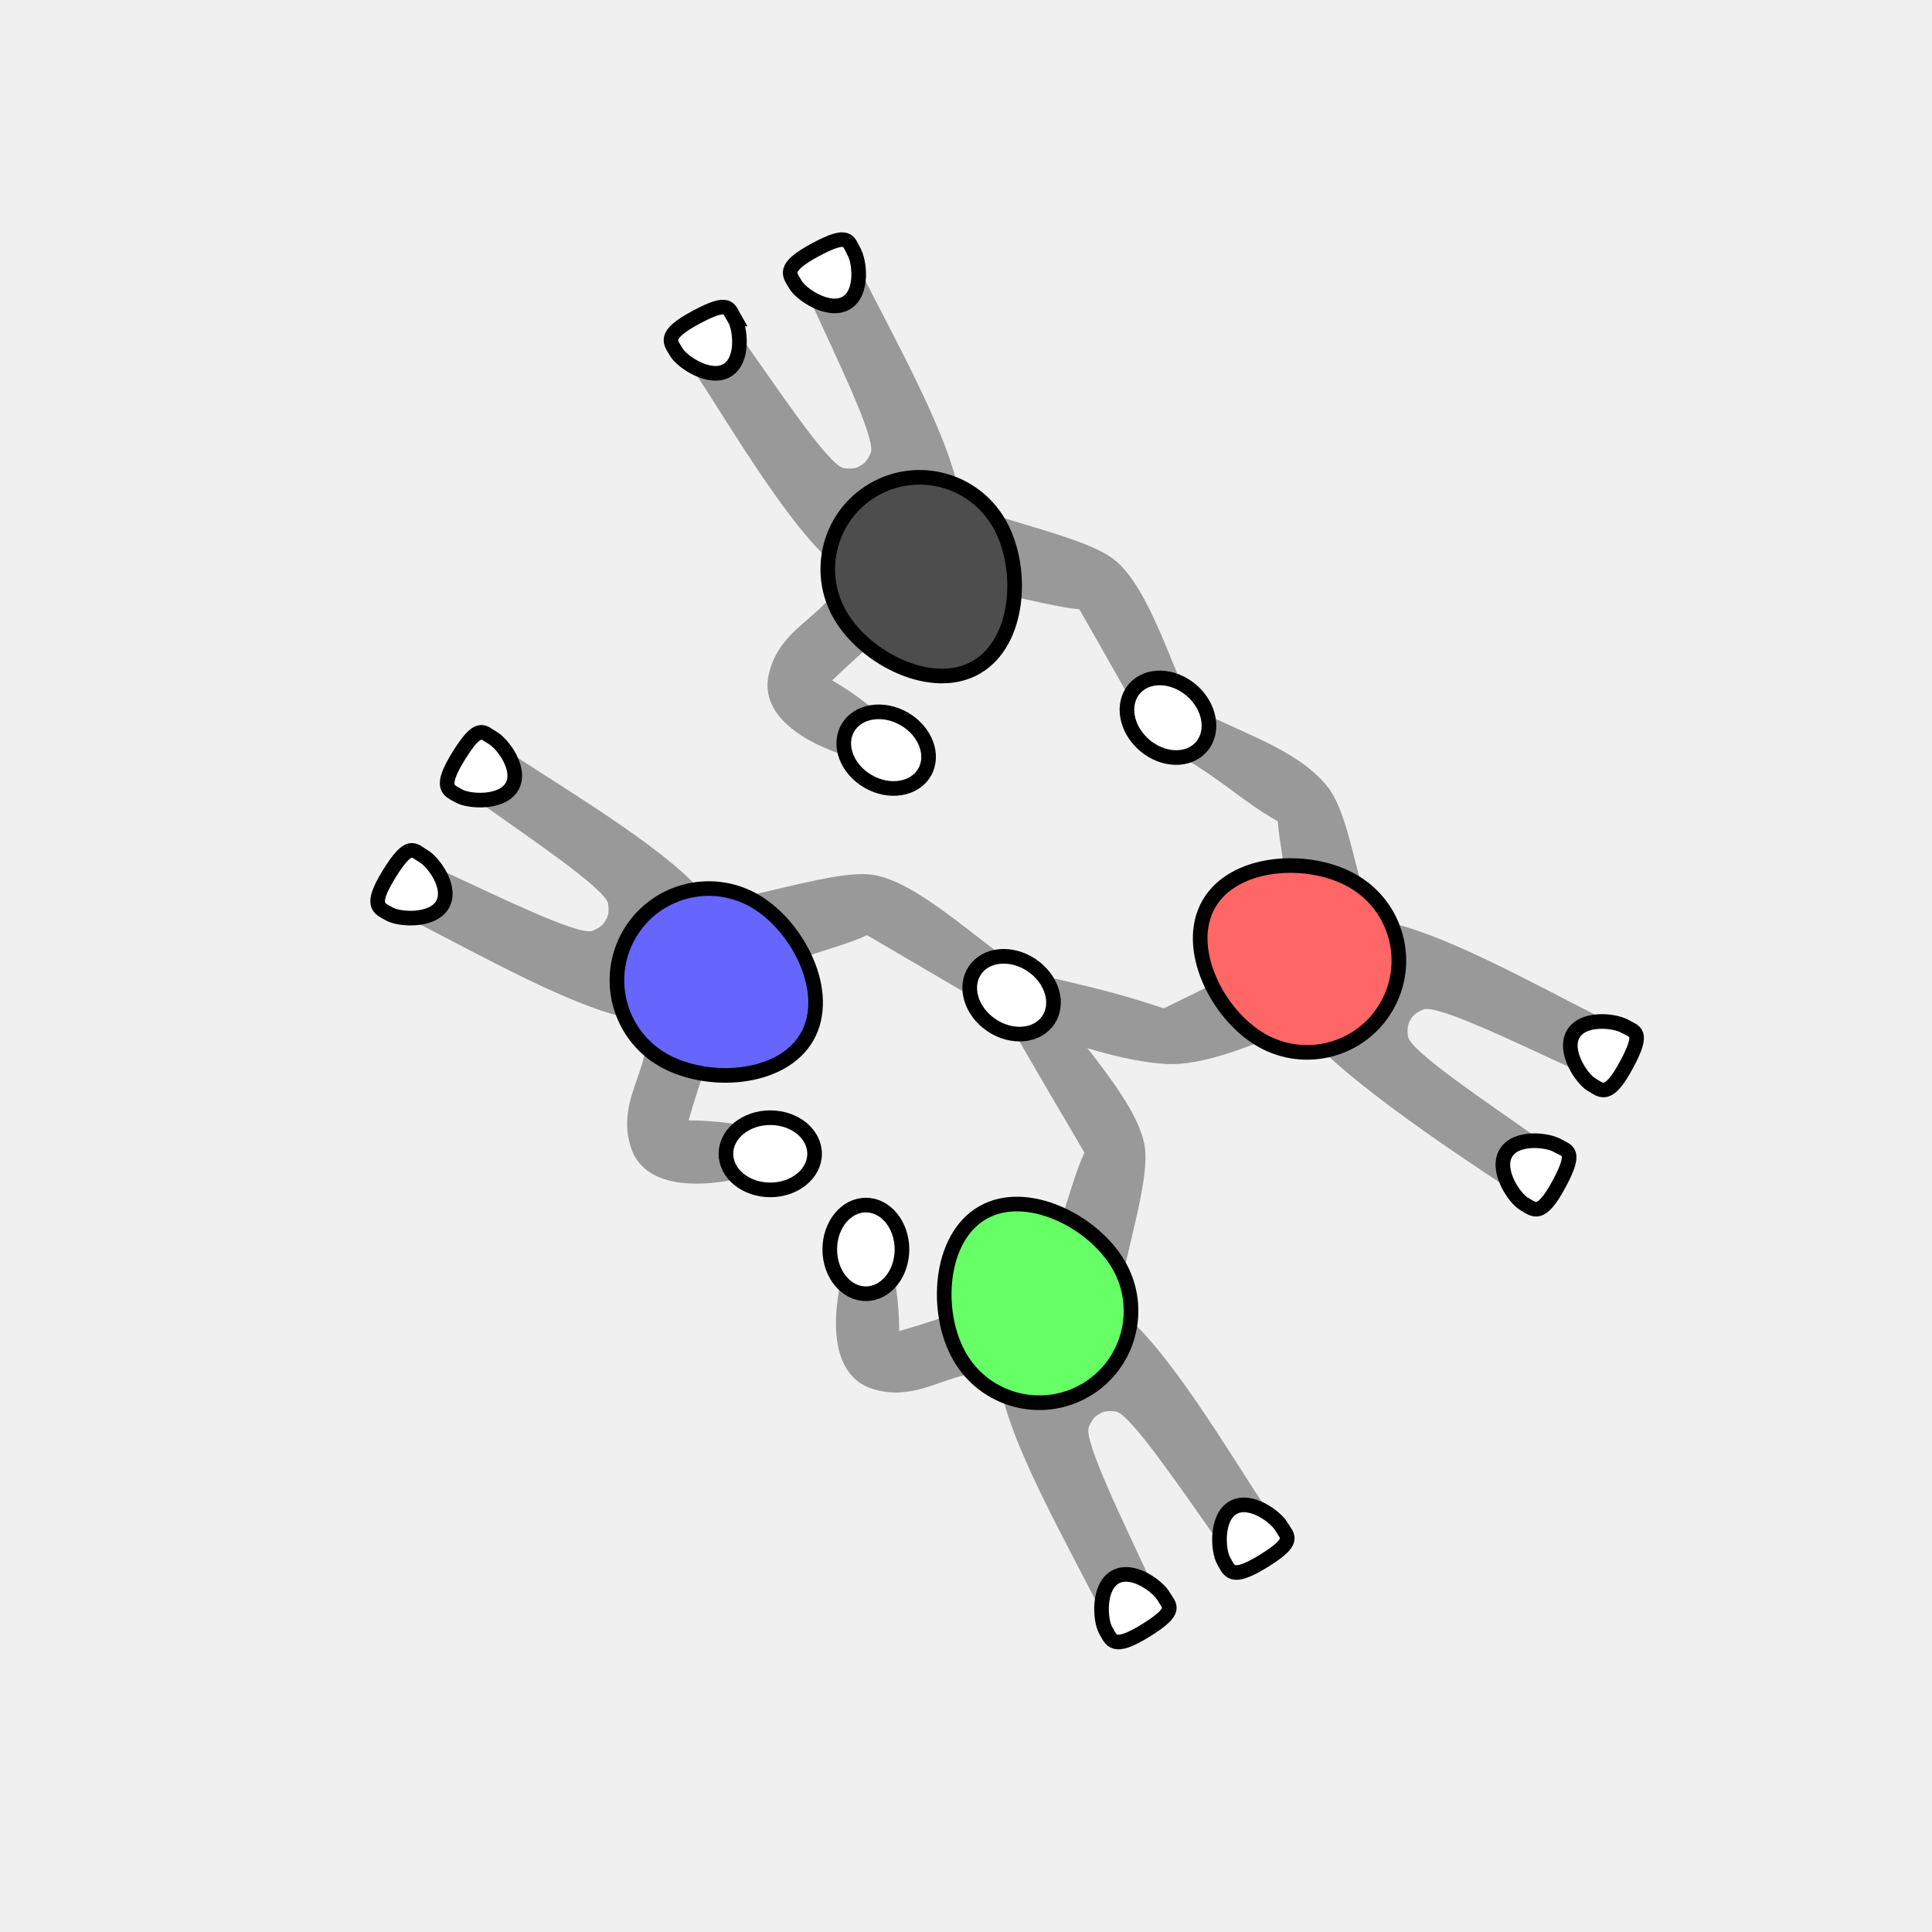
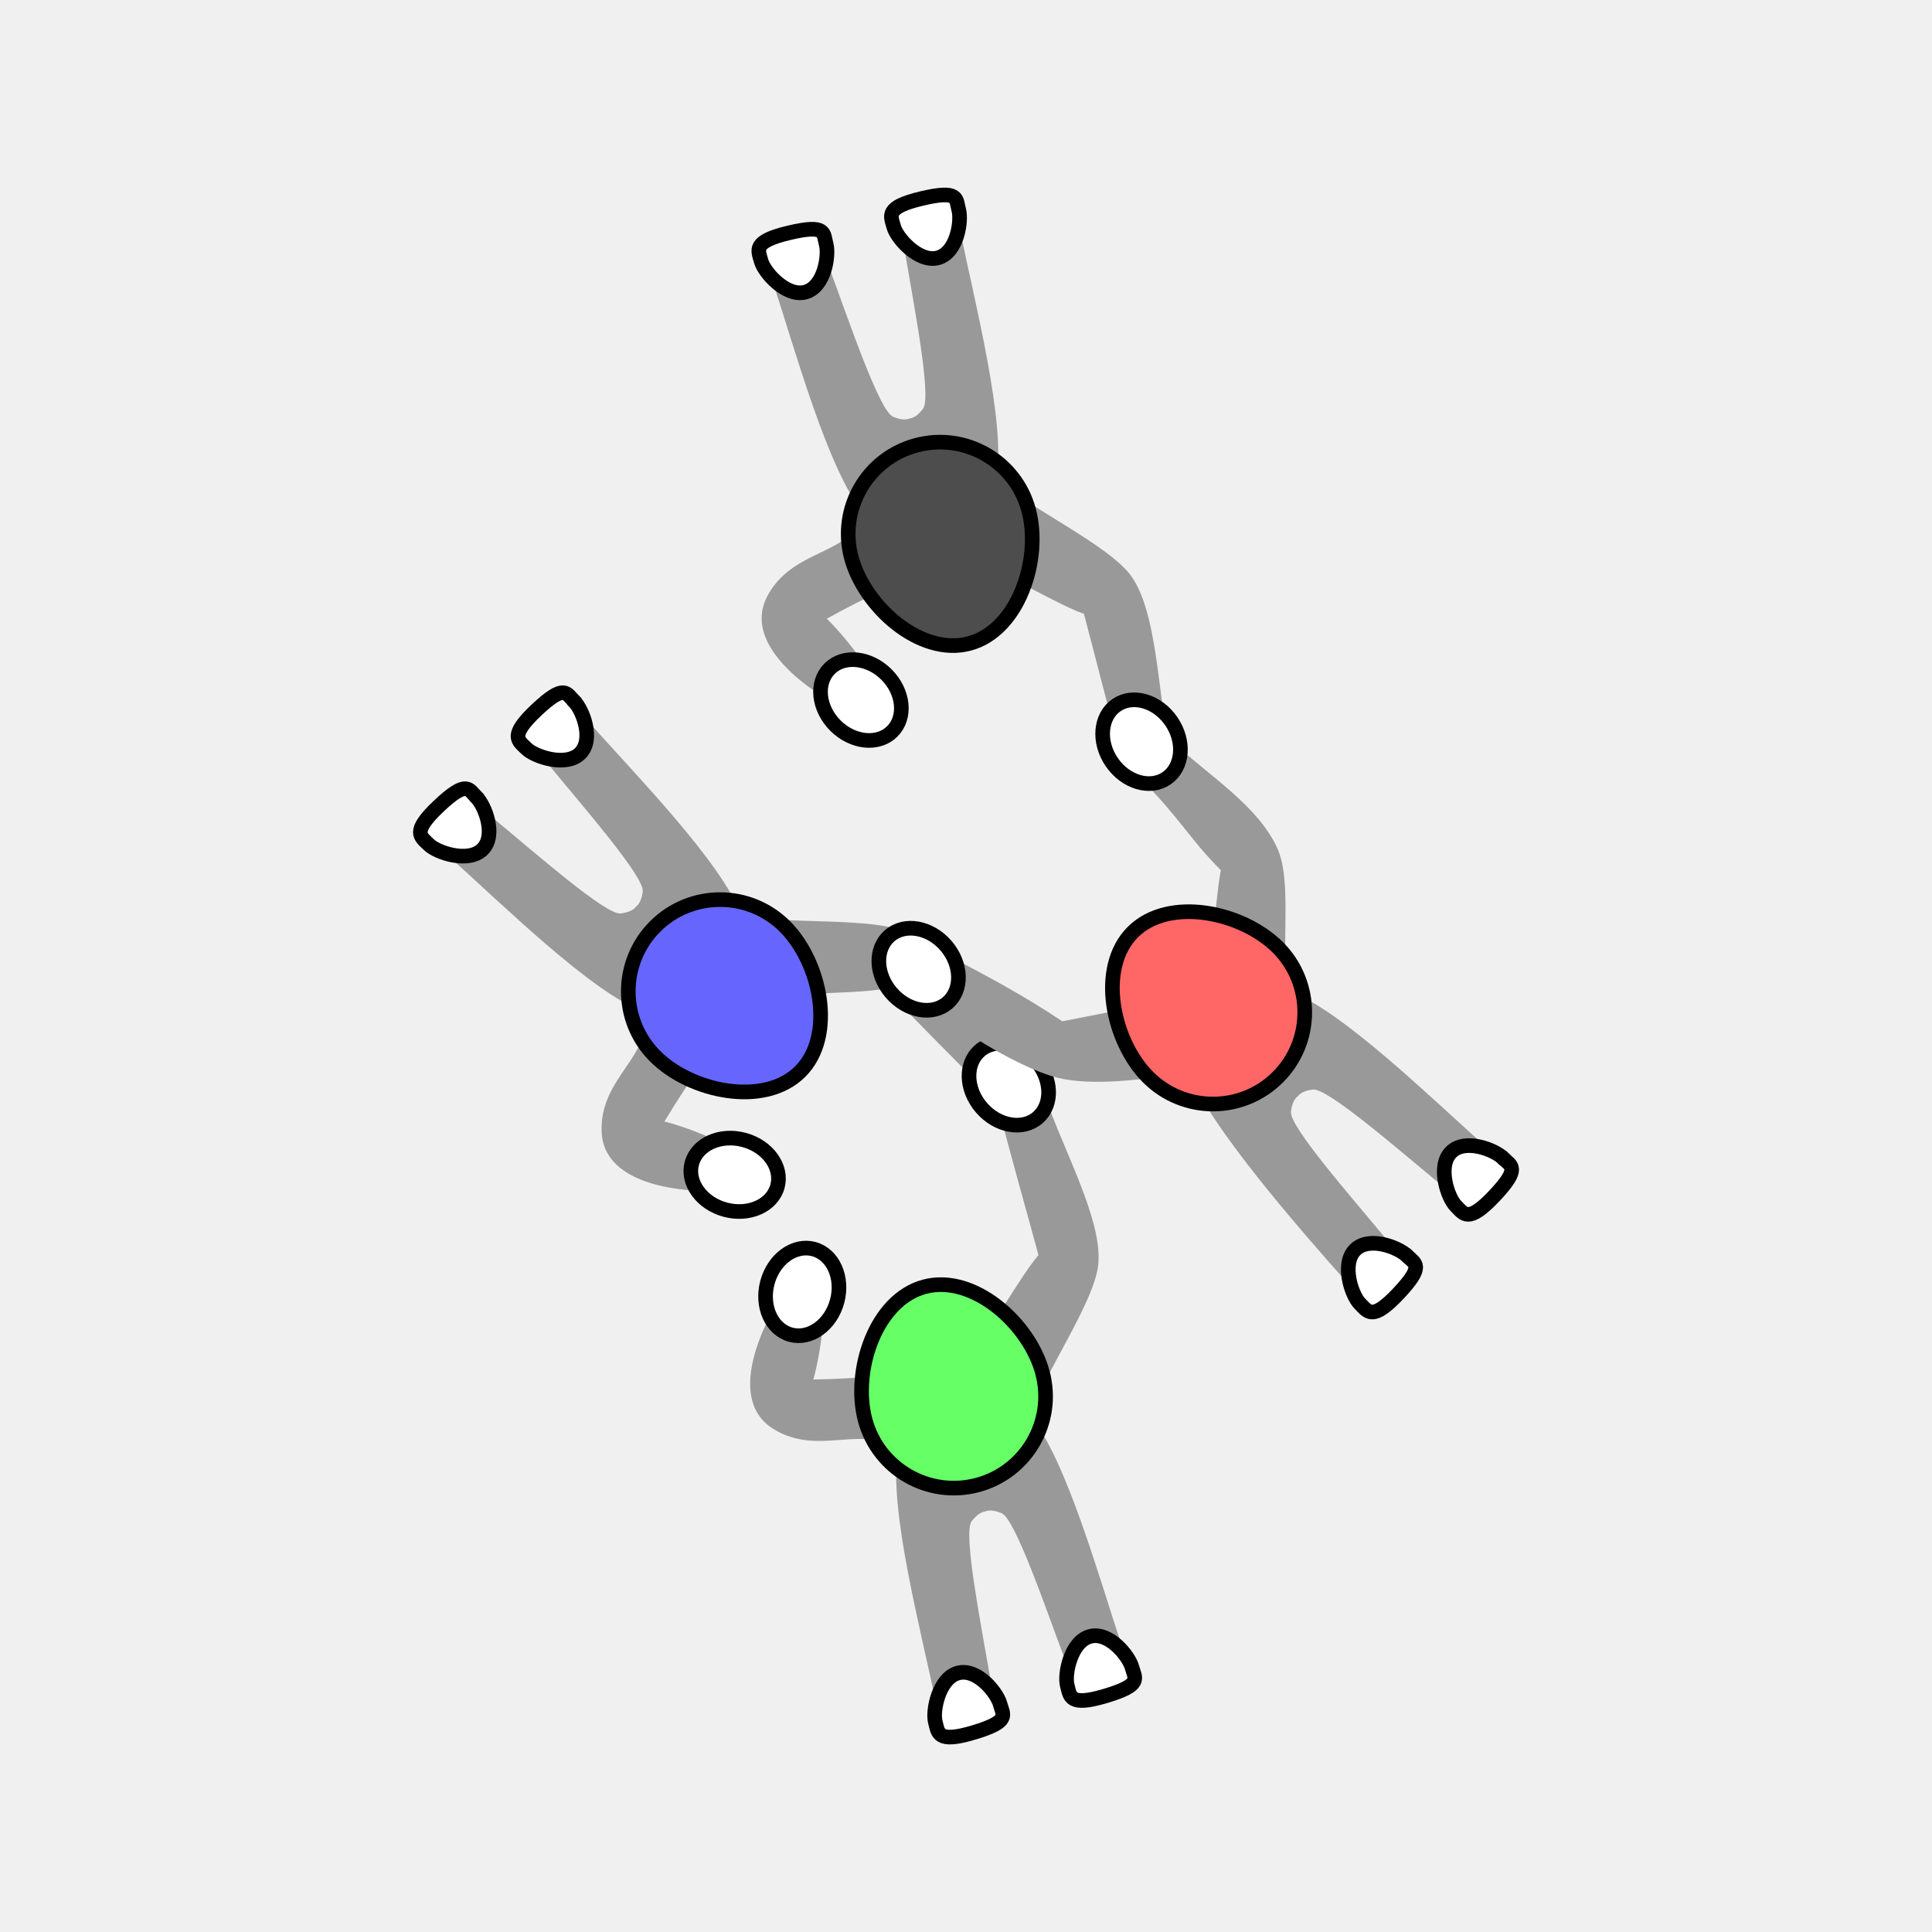
<svg xmlns="http://www.w3.org/2000/svg" width="35mm" height="35mm" viewBox="0 0 35 35" version="1.1" id="svg1" xml:space="preserve">
  <defs id="defs1" />
  <g id="layer1">
-     <path style="fill:#999999;fill-opacity:1;stroke:none;stroke-width:0.265;stroke-dasharray:none;stroke-opacity:1" d="m 7.497,16.105 c -0.135,0.225 -0.188,0.49 -0.027,0.571 1.121,0.563 3.138,1.718 4.137,1.8 0.369,0.719 -0.479,1.356 -0.181,2.302 0.242,0.768 1.271,0.752 2.125,0.538 0.366,-0.092 0.613,-0.776 0.171,-0.877 -0.679,-0.156 -1.248,-0.141 -1.248,-0.141 0.215,-0.762 0.556,-1.664 0.781,-2.3 0.44,-0.511 1.854,-0.767 2.451,-1.057 0.716,0.414 1.371,0.814 2.35,1.367 0.293,-0.346 0.366,-0.364 0.481,-0.724 -0.889,-0.597 -1.903,-1.588 -2.696,-1.731 -0.676,-0.122 -2.182,0.441 -2.99,0.477 -0.567,-0.826 -2.572,-2.005 -3.618,-2.698 -0.299,-0.198 -0.81,0.712 -0.518,0.921 0.841,0.602 2.269,1.557 2.303,1.824 0.019,0.151 -0.005,0.241 -0.048,0.295 -0.025,0.064 -0.093,0.131 -0.234,0.19 -0.248,0.103 -1.785,-0.66 -2.726,-1.091 -0.163,-0.075 -0.379,0.11 -0.514,0.335 z" id="path4-6-1" />
-     <path id="path1-3-1" style="fill:#6666ff;fill-opacity:1;stroke:#000000;stroke-width:0.265" d="m 13.67,16.32 c 0.795,0.459 1.407,1.672 0.948,2.467 -0.459,0.795 -1.815,0.872 -2.61,0.413 -0.795,-0.459 -1.068,-1.476 -0.609,-2.271 0.459,-0.795 1.476,-1.068 2.271,-0.609 z" />
-     <path id="path1-7-1-1-0" style="fill:#ffffff;stroke:#000000;stroke-width:0.265;stroke-dasharray:none" d="m 7.671,15.509 c 0.179,0.104 0.525,0.566 0.345,0.879 -0.181,0.313 -0.783,0.273 -0.963,0.169 -0.179,-0.104 -0.369,-0.132 -0.002,-0.726 0.368,-0.594 0.44,-0.426 0.619,-0.322 z" />
-     <path id="path1-7-1-9-7-3" style="fill:#ffffff;stroke:#000000;stroke-width:0.265;stroke-dasharray:none" d="m 8.93,13.371 c 0.179,0.104 0.525,0.566 0.345,0.879 -0.181,0.313 -0.783,0.273 -0.963,0.169 -0.179,-0.104 -0.369,-0.132 -0.002,-0.726 0.368,-0.594 0.44,-0.426 0.619,-0.322 z" />
-     <ellipse style="fill:#ffffff;fill-opacity:1;stroke:#000000;stroke-width:0.265;stroke-dasharray:none;stroke-opacity:1" id="path1-7-2-9-9-1-3-1" cx="20.902" cy="-13.954" rx="0.654" ry="0.803" transform="rotate(90)" />
-     <path style="fill:#999999;fill-opacity:1;stroke:none;stroke-width:0.265;stroke-dasharray:none;stroke-opacity:1" d="m 20.482,29.091 c -0.225,0.135 -0.49,0.188 -0.571,0.027 -0.563,-1.121 -1.718,-3.138 -1.8,-4.137 -0.719,-0.369 -1.356,0.479 -2.302,0.181 -0.768,-0.242 -0.752,-1.271 -0.538,-2.125 0.092,-0.366 0.776,-0.613 0.877,-0.171 0.156,0.679 0.141,1.248 0.141,1.248 0.762,-0.215 1.664,-0.556 2.3,-0.781 0.511,-0.44 0.767,-1.854 1.057,-2.451 -0.414,-0.716 -0.814,-1.371 -1.367,-2.35 0.346,-0.293 0.364,-0.366 0.724,-0.481 0.597,0.889 1.588,1.903 1.731,2.696 0.122,0.676 -0.441,2.182 -0.477,2.99 0.826,0.567 2.005,2.572 2.698,3.618 0.198,0.299 -0.712,0.81 -0.921,0.518 -0.602,-0.841 -1.557,-2.269 -1.824,-2.303 -0.151,-0.019 -0.241,0.005 -0.295,0.048 -0.064,0.025 -0.131,0.093 -0.19,0.234 -0.103,0.248 0.66,1.785 1.091,2.726 0.075,0.163 -0.11,0.379 -0.335,0.514 z" id="path4-6-1-1" />
-     <path id="path1-3-1-0" style="fill:#66ff66;fill-opacity:1;stroke:#000000;stroke-width:0.265" d="m 20.267,22.918 c -0.459,-0.795 -1.672,-1.407 -2.467,-0.948 -0.795,0.459 -0.872,1.815 -0.413,2.61 0.459,0.795 1.476,1.068 2.271,0.609 0.795,-0.459 1.068,-1.476 0.609,-2.271 z" />
-     <path id="path1-7-1-1-0-6" style="fill:#ffffff;stroke:#000000;stroke-width:0.265;stroke-dasharray:none" d="m 21.079,28.917 c -0.104,-0.179 -0.566,-0.525 -0.879,-0.345 -0.313,0.181 -0.273,0.783 -0.169,0.963 0.104,0.179 0.132,0.369 0.726,0.002 0.594,-0.368 0.426,-0.44 0.322,-0.619 z" />
-     <path id="path1-7-1-9-7-3-3" style="fill:#ffffff;stroke:#000000;stroke-width:0.265;stroke-dasharray:none" d="m 23.216,27.658 c -0.104,-0.179 -0.566,-0.525 -0.879,-0.345 -0.313,0.181 -0.273,0.783 -0.169,0.963 0.104,0.179 0.132,0.369 0.726,0.002 0.594,-0.368 0.426,-0.44 0.322,-0.619 z" />
-     <ellipse style="fill:#ffffff;fill-opacity:1;stroke:#000000;stroke-width:0.265;stroke-dasharray:none;stroke-opacity:1" id="path1-7-2-9-9-1-3-1-2" cx="-15.686" cy="22.634" rx="0.654" ry="0.803" transform="scale(-1,1)" />
-     <path style="fill:#999999;fill-opacity:1;stroke:none;stroke-width:0.265;stroke-dasharray:none;stroke-opacity:1" d="m 27.783,21.201 c -0.128,0.229 -0.33,0.408 -0.481,0.309 -1.048,-0.689 -3.188,-2.12 -3.758,-2.944 -0.763,0.344 -1.637,0.698 -2.276,0.711 -0.805,0.016 -2.566,-0.515 -3.157,-1.035 -0.283,-0.25 0.233,-0.688 0.674,-0.587 0.769,0.175 1.488,0.336 2.297,0.613 0.659,-0.32 1.656,-0.813 2.181,-1.107 0.223,-0.636 -0.067,-1.619 -0.114,-2.281 -0.716,-0.414 -0.89,-0.672 -1.858,-1.243 0.153,-0.426 0.132,-0.499 0.386,-0.778 0.961,0.472 1.826,0.745 2.346,1.36 0.444,0.525 0.514,1.74 0.885,2.458 0.999,0.078 3.023,1.225 4.146,1.785 0.322,0.16 -0.211,1.058 -0.538,0.909 -0.942,-0.428 -2.483,-1.187 -2.731,-1.083 -0.14,0.059 -0.206,0.125 -0.231,0.189 -0.043,0.054 -0.067,0.147 -0.048,0.297 0.035,0.267 1.464,1.216 2.308,1.815 0.146,0.104 0.094,0.383 -0.033,0.612 z" id="path4-6-1-2" />
-     <path id="path1-3-1-7" style="fill:#ff6666;fill-opacity:1;stroke:#000000;stroke-width:0.265" d="m 24.51,15.962 c -0.795,-0.459 -2.151,-0.383 -2.61,0.413 -0.459,0.795 0.153,2.008 0.948,2.467 0.795,0.459 1.812,0.187 2.271,-0.609 0.459,-0.795 0.187,-1.812 -0.609,-2.271 z" />
-     <path id="path1-7-1-1-0-2" style="fill:#ffffff;stroke:#000000;stroke-width:0.265;stroke-dasharray:none" d="m 28.212,20.752 c -0.179,-0.104 -0.753,-0.172 -0.934,0.141 -0.181,0.313 0.155,0.815 0.335,0.918 0.179,0.104 0.299,0.254 0.63,-0.361 0.331,-0.615 0.149,-0.594 -0.03,-0.698 z" />
-     <path id="path1-7-1-9-7-3-2" style="fill:#ffffff;stroke:#000000;stroke-width:0.265;stroke-dasharray:none" d="m 29.434,18.592 c -0.179,-0.104 -0.753,-0.172 -0.934,0.141 -0.181,0.313 0.155,0.815 0.335,0.918 0.179,0.104 0.299,0.254 0.63,-0.361 0.331,-0.615 0.149,-0.594 -0.03,-0.698 z" />
-     <path style="fill:#999999;fill-opacity:1;stroke:none;stroke-width:0.265;stroke-dasharray:none;stroke-opacity:1" d="m 12.86,6.207 c -0.229,0.128 -0.408,0.33 -0.309,0.481 0.689,1.048 1.859,3.057 2.683,3.627 -0.04,0.807 -1.092,0.935 -1.308,1.904 -0.175,0.786 0.725,1.286 1.572,1.528 0.363,0.104 0.918,-0.365 0.587,-0.674 -0.51,-0.475 -1.01,-0.746 -1.01,-0.746 0.568,-0.552 1.314,-1.163 1.826,-1.601 0.636,-0.223 1.989,0.263 2.651,0.31 0.414,0.716 0.78,1.39 1.351,2.359 0.426,-0.153 0.499,-0.132 0.778,-0.386 C 21.21,12.047 20.828,10.681 20.213,10.161 19.688,9.717 18.103,9.451 17.385,9.079 17.308,8.081 16.16,6.057 15.601,4.934 c -0.16,-0.322 -1.058,0.211 -0.909,0.538 0.428,0.942 1.187,2.483 1.083,2.731 -0.059,0.14 -0.125,0.206 -0.189,0.231 -0.054,0.043 -0.147,0.067 -0.297,0.048 C 15.021,8.447 14.072,7.017 13.473,6.174 13.369,6.027 13.09,6.079 12.86,6.207 Z" id="path4-6-1-1-1" />
-     <path id="path1-3-1-0-0" style="fill:#4d4d4d;fill-opacity:1;stroke:#000000;stroke-width:0.265" d="m 18.099,9.479 c 0.459,0.795 0.383,2.151 -0.413,2.61 -0.795,0.459 -2.008,-0.153 -2.467,-0.948 -0.459,-0.795 -0.187,-1.812 0.609,-2.271 0.795,-0.459 1.812,-0.187 2.271,0.609 z" />
-     <path id="path1-7-1-1-0-6-6" style="fill:#ffffff;stroke:#000000;stroke-width:0.265;stroke-dasharray:none" d="m 13.309,5.777 c 0.104,0.179 0.172,0.753 -0.141,0.934 C 12.856,6.892 12.354,6.556 12.25,6.376 12.147,6.197 11.996,6.077 12.612,5.747 c 0.615,-0.331 0.594,-0.149 0.698,0.03 z" />
-     <path id="path1-7-1-9-7-3-3-1" style="fill:#ffffff;stroke:#000000;stroke-width:0.265;stroke-dasharray:none" d="m 15.469,4.556 c 0.104,0.179 0.172,0.753 -0.141,0.934 -0.313,0.181 -0.815,-0.155 -0.918,-0.335 -0.104,-0.179 -0.254,-0.299 0.361,-0.63 0.615,-0.331 0.594,-0.149 0.698,0.03 z" />
-     <ellipse style="fill:#ffffff;fill-opacity:1;stroke:#000000;stroke-width:0.265;stroke-dasharray:none;stroke-opacity:1" id="path1-7-2-9-9-1-3-1-2-5" cx="3.742" cy="-20.698" rx="0.654" ry="0.803" transform="rotate(120)" />
-     <ellipse style="fill:#ffffff;fill-opacity:1;stroke:#000000;stroke-width:0.265;stroke-dasharray:none;stroke-opacity:1" id="path1-7-2-9-9-1-3-9-9" cx="-3.952" cy="-24.518" rx="0.654" ry="0.803" transform="rotate(130.7281)" />
-     <ellipse style="fill:#ffffff;fill-opacity:1;stroke:#000000;stroke-width:0.265;stroke-dasharray:none;stroke-opacity:1" id="path1-7-2-9-9-1-3-9" cx="4.579" cy="25.297" rx="0.654" ry="0.803" transform="matrix(-0.5631211,0.8263744,0.8263744,0.5631211,0,0)" />
+     <path style="fill:#999999;fill-opacity:1;stroke:none;stroke-width:0.265;stroke-dasharray:none;stroke-opacity:1" d="m 8.313,14.979 c -0.188,0.183 -0.308,0.425 -0.174,0.544 0.937,0.834 2.587,2.472 3.53,2.809 0.171,0.79 -0.813,1.186 -0.77,2.177 0.035,0.805 1.033,1.055 1.914,1.07 0.377,0.006 0.793,-0.591 0.393,-0.803 -0.616,-0.327 -1.169,-0.459 -1.169,-0.459 0.405,-0.68 0.968,-1.464 1.349,-2.019 0.557,-0.38 1.99,-0.261 2.641,-0.387 0.585,0.585 1.114,1.141 1.916,1.929 0.372,-0.258 0.448,-0.257 0.652,-0.575 C 17.89,18.459 17.168,17.238 16.439,16.895 15.817,16.603 14.217,16.756 13.427,16.583 c -0.333,-0.945 -1.966,-2.603 -2.797,-3.542 -0.238,-0.269 -0.967,0.478 -0.739,0.755 0.657,0.799 1.789,2.091 1.753,2.357 -0.021,0.151 -0.067,0.231 -0.123,0.272 -0.041,0.056 -0.124,0.103 -0.275,0.123 -0.267,0.036 -1.554,-1.1 -2.351,-1.759 -0.138,-0.115 -0.395,0.008 -0.583,0.191 z" id="path4-6-1" />
+     <path id="path1-3-1" style="fill:#6666ff;fill-opacity:1;stroke:#000000;stroke-width:0.265" d="m 14.22,16.784 c 0.649,0.649 0.926,1.979 0.277,2.628 -0.649,0.649 -1.979,0.372 -2.628,-0.277 -0.649,-0.649 -0.649,-1.702 -10e-7,-2.351 0.649,-0.649 1.702,-0.649 2.351,0 z" />
+     <path id="path1-7-1-1-0" style="fill:#ffffff;stroke:#000000;stroke-width:0.265;stroke-dasharray:none" d="m 8.636,14.448 c 0.147,0.147 0.361,0.683 0.106,0.938 -0.255,0.255 -0.827,0.061 -0.974,-0.086 -0.147,-0.147 -0.323,-0.223 0.186,-0.702 0.509,-0.478 0.535,-0.298 0.682,-0.151 z" />
+     <path id="path1-7-1-9-7-3" style="fill:#ffffff;stroke:#000000;stroke-width:0.265;stroke-dasharray:none" d="m 10.405,12.709 c 0.147,0.147 0.361,0.683 0.106,0.938 -0.255,0.255 -0.827,0.061 -0.974,-0.086 -0.147,-0.147 -0.323,-0.223 0.186,-0.702 0.509,-0.478 0.535,-0.298 0.682,-0.151 z" />
+     <ellipse style="fill:#ffffff;fill-opacity:1;stroke:#000000;stroke-width:0.265;stroke-dasharray:none;stroke-opacity:1" id="path1-7-2-9-9-1-3-1" cx="17.113" cy="-18.364" rx="0.654" ry="0.803" transform="rotate(105)" />
+     <path style="fill:#999999;fill-opacity:1;stroke:none;stroke-width:0.265;stroke-dasharray:none;stroke-opacity:1" d="m 17.495,30.883 c -0.252,0.072 -0.522,0.055 -0.558,-0.121 -0.254,-1.228 -0.848,-3.476 -0.668,-4.462 -0.599,-0.543 -1.434,0.111 -2.271,-0.421 -0.68,-0.432 -0.397,-1.422 0.031,-2.192 0.183,-0.33 0.908,-0.391 0.892,0.062 -0.025,0.697 -0.187,1.242 -0.187,1.242 0.792,-0.011 1.752,-0.106 2.424,-0.159 0.607,-0.293 1.221,-1.593 1.655,-2.094 -0.214,-0.799 -0.431,-1.535 -0.712,-2.623 0.41,-0.193 0.446,-0.26 0.823,-0.277 0.346,1.013 1.042,2.249 0.974,3.052 -0.057,0.685 -0.99,1.994 -1.235,2.764 0.651,0.761 1.271,3.004 1.67,4.193 0.114,0.341 -0.897,0.598 -1.024,0.262 -0.364,-0.969 -0.916,-2.595 -1.165,-2.697 -0.141,-0.057 -0.234,-0.058 -0.297,-0.03 -0.069,0.008 -0.151,0.056 -0.244,0.177 -0.164,0.213 0.176,1.895 0.348,2.915 0.03,0.177 -0.204,0.338 -0.456,0.409 z" id="path4-6-1-1" />
+     <ellipse style="fill:#ffffff;fill-opacity:1;stroke:#000000;stroke-width:0.265;stroke-dasharray:none;stroke-opacity:1" id="path1-7-2-9-9-1-3-9-8" cx="-1.035" cy="26.808" rx="0.654" ry="0.803" transform="matrix(-0.7578147,0.6524699,0.6524699,0.7578147,0,0)" />
+     <path id="path1-3-1-0" style="fill:#66ff66;fill-opacity:1;stroke:#000000;stroke-width:0.265" d="m 18.885,24.865 c -0.238,-0.887 -1.251,-1.792 -2.138,-1.554 -0.887,0.238 -1.312,1.528 -1.074,2.415 0.238,0.887 1.149,1.413 2.036,1.176 0.887,-0.238 1.413,-1.149 1.176,-2.036 z" />
+     <path id="path1-7-1-1-0-6" style="fill:#ffffff;stroke:#000000;stroke-width:0.265;stroke-dasharray:none" d="m 18.117,30.869 c -0.054,-0.2 -0.411,-0.654 -0.76,-0.561 -0.349,0.093 -0.466,0.686 -0.413,0.886 0.054,0.2 0.032,0.391 0.701,0.19 0.669,-0.201 0.525,-0.315 0.472,-0.515 z" />
+     <path id="path1-7-1-9-7-3-3" style="fill:#ffffff;stroke:#000000;stroke-width:0.265;stroke-dasharray:none" d="m 20.507,30.206 c -0.054,-0.2 -0.411,-0.654 -0.76,-0.561 -0.349,0.093 -0.466,0.686 -0.413,0.886 0.054,0.2 0.032,0.391 0.701,0.19 0.669,-0.201 0.525,-0.315 0.472,-0.515 z" />
+     <ellipse style="fill:#ffffff;fill-opacity:1;stroke:#000000;stroke-width:0.265;stroke-dasharray:none;stroke-opacity:1" id="path1-7-2-9-9-1-3-1-2" cx="-20.096" cy="18.845" rx="0.654" ry="0.803" transform="matrix(-0.9659258,-0.258819,-0.258819,0.9659258,0,0)" />
+     <path style="fill:#999999;fill-opacity:1;stroke:none;stroke-width:0.265;stroke-dasharray:none;stroke-opacity:1" d="m 24.956,23.07 c -0.183,0.188 -0.425,0.308 -0.544,0.174 -0.834,-0.937 -2.531,-2.873 -2.868,-3.816 -0.827,0.135 -1.762,0.25 -2.382,0.097 -0.782,-0.193 -2.345,-1.161 -2.781,-1.817 -0.209,-0.314 0.403,-0.604 0.803,-0.393 0.697,0.368 1.35,0.71 2.06,1.187 0.719,-0.138 1.81,-0.357 2.393,-0.505 0.38,-0.557 0.354,-1.581 0.48,-2.233 -0.585,-0.585 -0.685,-0.879 -1.473,-1.681 0.258,-0.372 0.257,-0.448 0.575,-0.652 0.806,0.704 1.571,1.192 1.914,1.921 0.293,0.622 0.046,1.814 0.219,2.603 0.945,0.333 2.603,1.966 3.542,2.797 0.269,0.238 -0.478,0.967 -0.755,0.739 -0.799,-0.657 -2.091,-1.789 -2.357,-1.753 -0.151,0.021 -0.231,0.067 -0.272,0.123 -0.056,0.041 -0.103,0.124 -0.123,0.275 -0.036,0.267 1.1,1.554 1.759,2.351 0.115,0.138 -0.008,0.395 -0.191,0.583 z" id="path4-6-1-2" />
+     <path id="path1-3-1-7" style="fill:#ff6666;fill-opacity:1;stroke:#000000;stroke-width:0.265" d="m 23.15,17.163 c -0.649,-0.649 -1.979,-0.926 -2.628,-0.277 -0.649,0.649 -0.372,1.979 0.277,2.628 0.649,0.649 1.702,0.649 2.351,1e-6 0.649,-0.649 0.649,-1.702 0,-2.351 z" />
+     <path id="path1-7-1-1-0-2" style="fill:#ffffff;stroke:#000000;stroke-width:0.265;stroke-dasharray:none" d="m 25.487,22.748 c -0.147,-0.147 -0.683,-0.361 -0.938,-0.106 -0.255,0.255 -0.061,0.827 0.086,0.974 0.147,0.147 0.223,0.323 0.702,-0.186 0.478,-0.509 0.298,-0.535 0.151,-0.682 z" />
+     <path id="path1-7-1-9-7-3-2" style="fill:#ffffff;stroke:#000000;stroke-width:0.265;stroke-dasharray:none" d="m 27.226,20.978 c -0.147,-0.147 -0.683,-0.361 -0.938,-0.106 -0.255,0.255 -0.061,0.827 0.086,0.974 0.147,0.147 0.223,0.323 0.702,-0.186 0.478,-0.509 0.298,-0.535 0.151,-0.682 z" />
+     <path style="fill:#999999;fill-opacity:1;stroke:none;stroke-width:0.265;stroke-dasharray:none;stroke-opacity:1" d="m 14.423,4.725 c -0.254,0.064 -0.479,0.214 -0.423,0.384 0.394,1.191 1.004,3.434 1.653,4.198 -0.247,0.769 -1.297,0.62 -1.756,1.5 -0.372,0.714 0.367,1.43 1.123,1.883 0.324,0.194 0.982,-0.115 0.741,-0.499 -0.37,-0.591 -0.783,-0.982 -0.783,-0.982 0.691,-0.387 1.57,-0.784 2.178,-1.074 0.672,-0.05 1.854,0.769 2.48,0.985 0.214,0.799 0.394,1.545 0.695,2.628 0.451,-0.037 0.517,0.002 0.852,-0.172 C 20.976,12.527 20.961,11.109 20.501,10.447 20.109,9.883 18.647,9.215 18.05,8.671 18.233,7.686 17.649,5.434 17.399,4.204 17.328,3.852 16.323,4.135 16.381,4.489 16.551,5.51 16.885,7.195 16.72,7.407 16.627,7.527 16.547,7.574 16.478,7.581 16.415,7.609 16.319,7.608 16.179,7.55 15.93,7.448 15.383,5.821 15.023,4.851 14.96,4.683 14.677,4.661 14.423,4.725 Z" id="path4-6-1-1-1" />
+     <path id="path1-3-1-0-0" style="fill:#4d4d4d;fill-opacity:1;stroke:#000000;stroke-width:0.265" d="m 18.635,9.242 c 0.238,0.887 -0.187,2.177 -1.074,2.415 -0.887,0.238 -1.9,-0.667 -2.138,-1.554 -0.238,-0.887 0.289,-1.799 1.176,-2.036 0.887,-0.238 1.799,0.289 2.036,1.176 z" />
+     <path id="path1-7-1-1-0-6-6" style="fill:#ffffff;stroke:#000000;stroke-width:0.265;stroke-dasharray:none" d="m 14.967,4.426 c 0.054,0.2 -0.029,0.772 -0.378,0.866 -0.349,0.093 -0.747,-0.361 -0.8,-0.561 -0.054,-0.2 -0.168,-0.355 0.512,-0.515 0.68,-0.16 0.612,0.01 0.666,0.21 z" />
+     <path id="path1-7-1-9-7-3-3-1" style="fill:#ffffff;stroke:#000000;stroke-width:0.265;stroke-dasharray:none" d="m 17.369,3.805 c 0.054,0.2 -0.029,0.772 -0.378,0.866 -0.349,0.093 -0.747,-0.361 -0.8,-0.561 -0.054,-0.2 -0.168,-0.355 0.512,-0.515 0.68,-0.16 0.612,0.01 0.666,0.21 z" />
+     <ellipse style="fill:#ffffff;fill-opacity:1;stroke:#000000;stroke-width:0.265;stroke-dasharray:none;stroke-opacity:1" id="path1-7-2-9-9-1-3-1-2-5" cx="-2.061" cy="-19.996" rx="0.654" ry="0.803" transform="rotate(135)" />
+     <ellipse style="fill:#ffffff;fill-opacity:1;stroke:#000000;stroke-width:0.265;stroke-dasharray:none;stroke-opacity:1" id="path1-7-2-9-9-1-3-9-9" cx="-9.523" cy="-22.749" rx="0.654" ry="0.803" transform="rotate(145.7281)" />
+     <ellipse style="fill:#ffffff;fill-opacity:1;stroke:#000000;stroke-width:0.265;stroke-dasharray:none;stroke-opacity:1" id="path1-7-2-9-9-1-3-9" cx="-1.155" cy="24.165" rx="0.654" ry="0.803" transform="matrix(-0.7578147,0.6524699,0.6524699,0.7578147,0,0)" />
  </g>
</svg>
